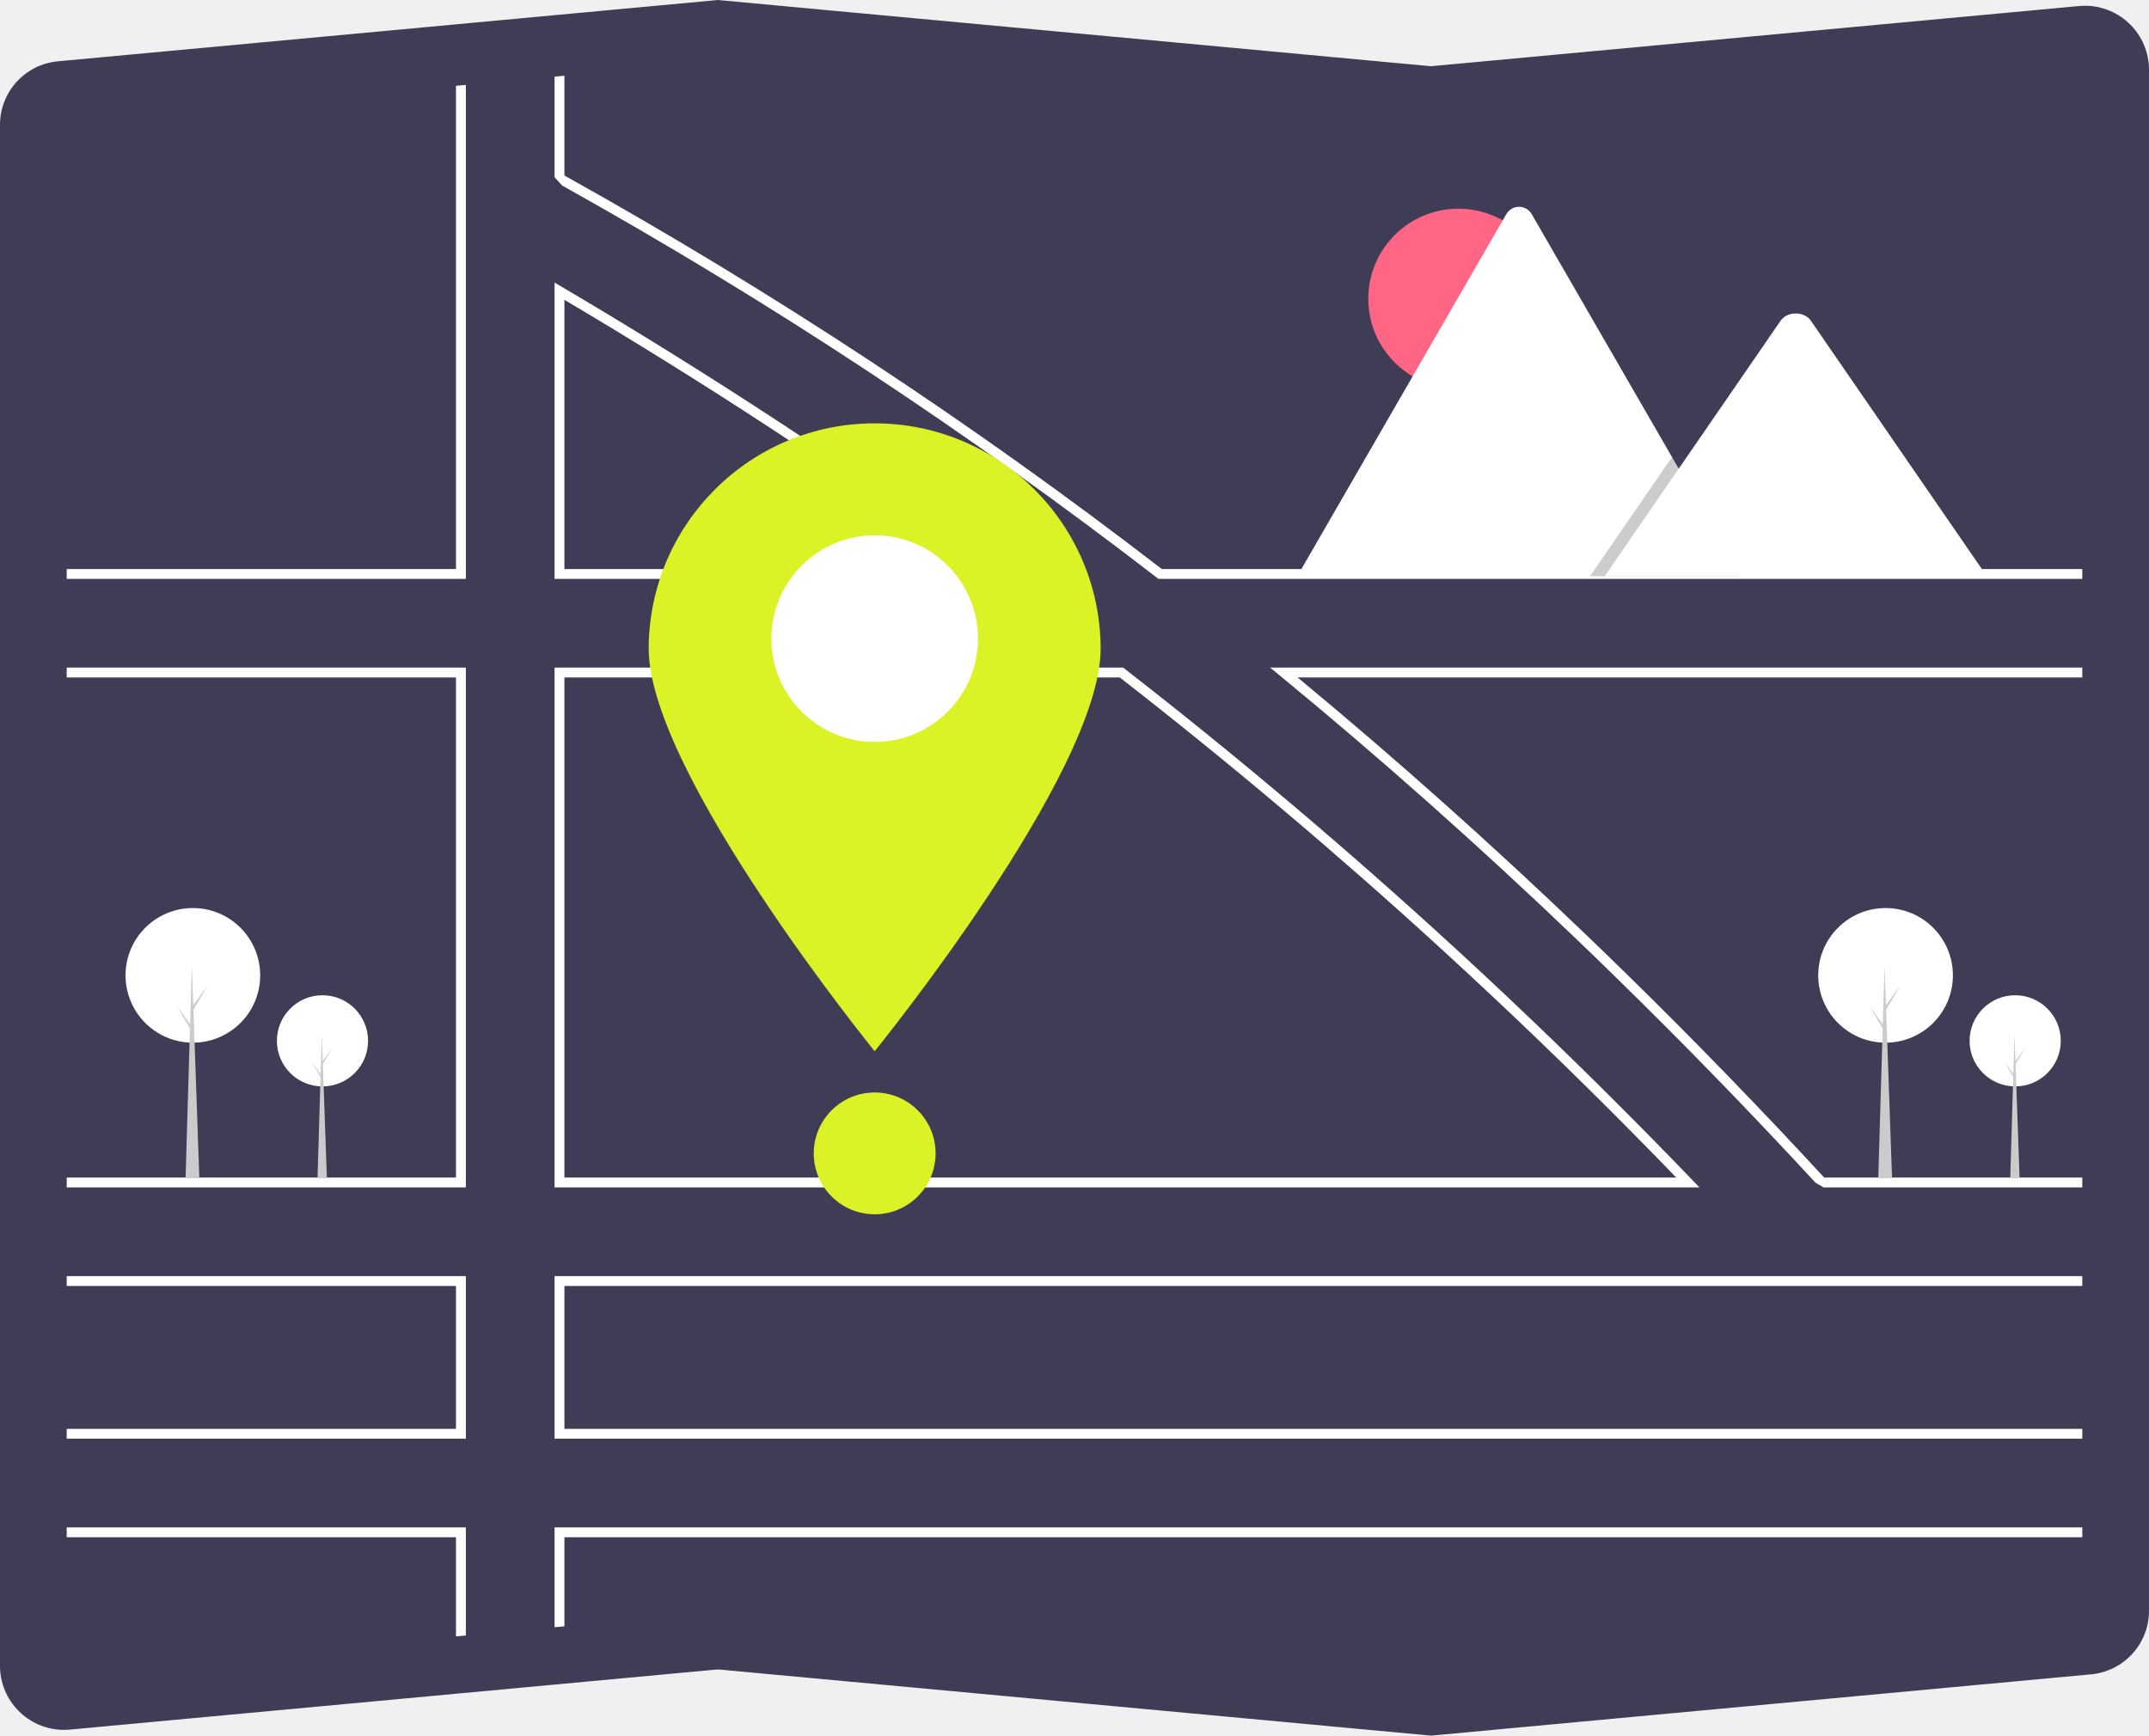
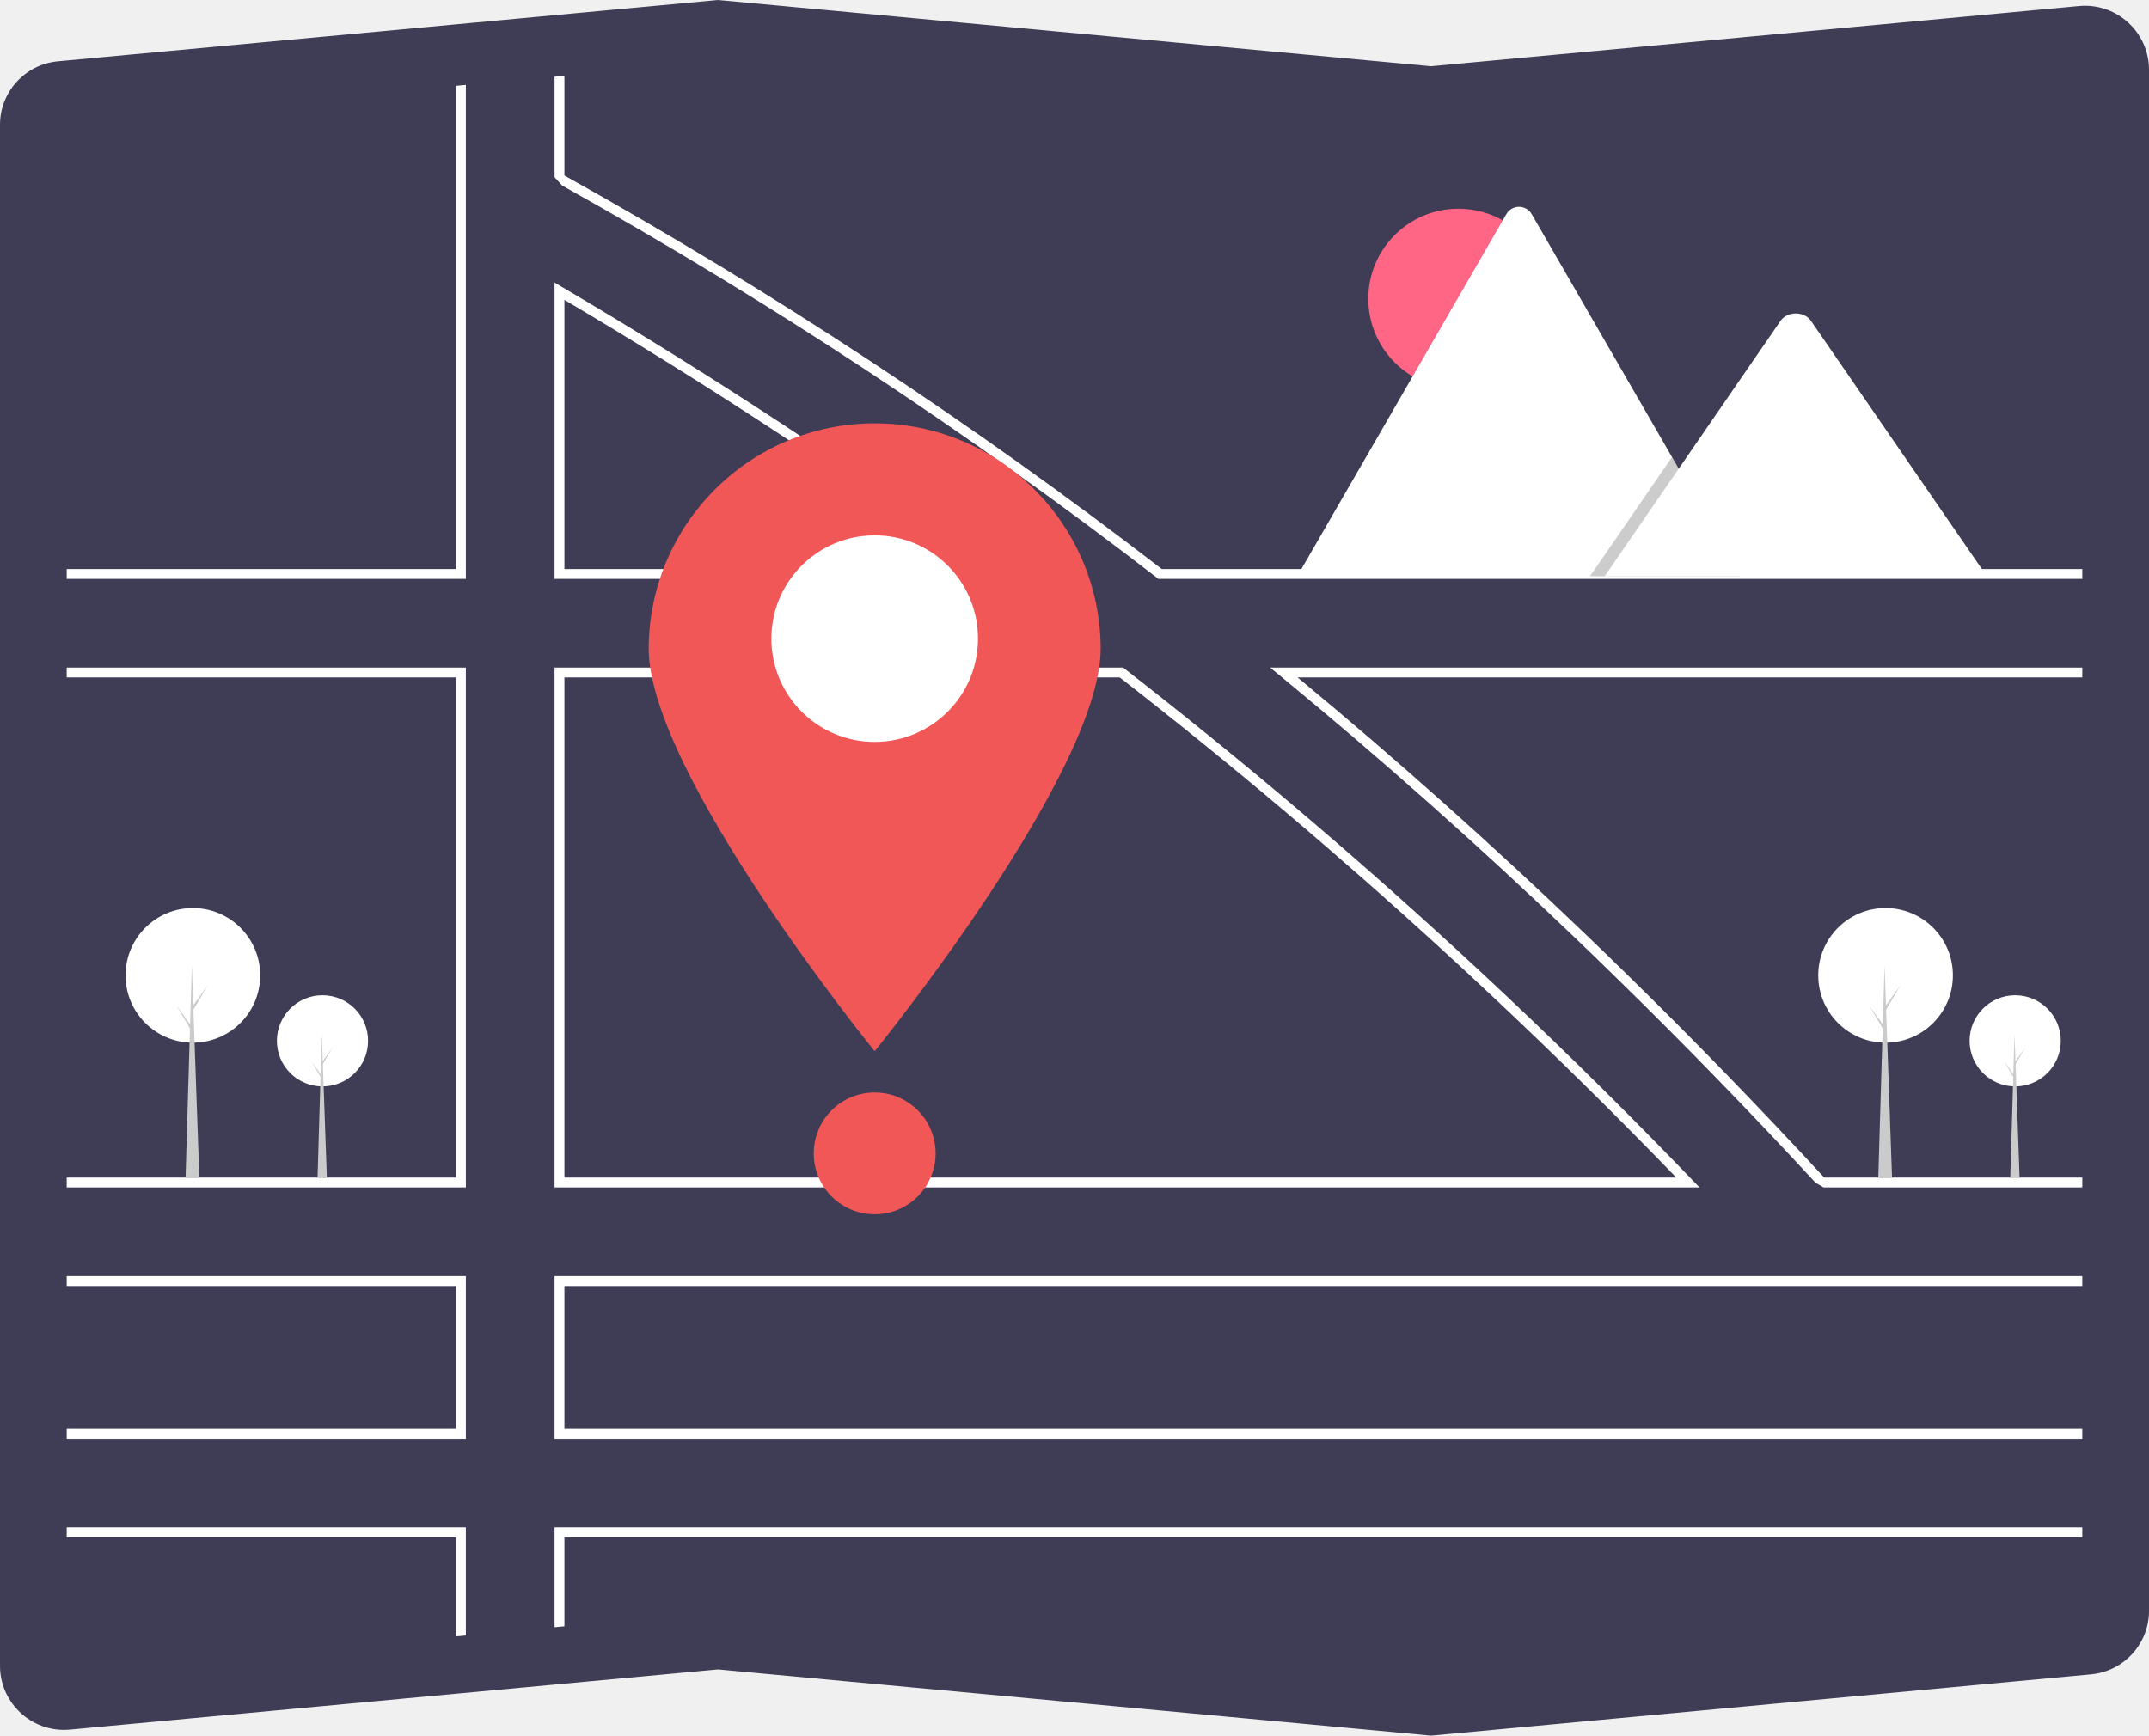
<svg xmlns="http://www.w3.org/2000/svg" data-name="Layer 1" width="721.112" height="582.535" viewBox="0 0 721.112 582.535">
  <path d="M719.635,741.267l-.153-.015L480.366,719.04,262.93,739.239a21.498,21.498,0,0,1-23.394-19.417q-.092-.991-.092-1.988V200.707a21.402,21.402,0,0,1,19.509-21.405l221.413-20.568.153.015,239.115,22.212L937.07,160.761a21.498,21.498,0,0,1,23.394,19.417q.092.991.092,1.988V699.293a21.402,21.402,0,0,1-19.509,21.406Z" transform="translate(-239.4438 -158.7327)" fill="#3f3d56" />
  <path d="M572.764,350.044c-46.286-33.71-94.987-65.676-144.738-95.004l-2.497-1.472v99.469H576.874Zm-143.928-.314V259.365c47.329,27.997,93.673,58.375,137.867,90.365Zm378.18,204.734q-30.027-31.217-61.608-61.013Q736.702,485.228,727.888,477.138q-53.79-49.412-111.119-93.987l-.447-.347H425.529V557.267H809.712Zm-378.18-.504V386.111H615.189q55.279,43,107.564,90.812,9.079,8.297,18.033,16.727,31.304,29.419,61.145,60.31Zm378.18.504q-30.027-31.217-61.608-61.013Q736.702,485.228,727.888,477.138q-53.79-49.412-111.119-93.987l-.447-.347H425.529V557.267H809.712Zm-378.18-.504V386.111H615.189q55.279,43,107.564,90.812,9.079,8.297,18.033,16.727,31.304,29.419,61.145,60.31ZM572.764,350.044c-46.286-33.71-94.987-65.676-144.738-95.004l-2.497-1.472v99.469H576.874Zm-143.928-.314V259.365c47.329,27.997,93.673,58.375,137.867,90.365Zm143.928.314c-46.286-33.71-94.987-65.676-144.738-95.004l-2.497-1.472v99.469H576.874Zm-143.928-.314V259.365c47.329,27.997,93.673,58.375,137.867,90.365Zm378.18,204.734q-30.027-31.217-61.608-61.013Q736.702,485.228,727.888,477.138q-53.79-49.412-111.119-93.987l-.447-.347H425.529V557.267H809.712Zm-378.18-.504V386.111H615.189q55.279,43,107.564,90.812,9.079,8.297,18.033,16.727,31.304,29.419,61.145,60.31ZM261.831,587.033v3.307H392.455v47.957H261.831v3.307H395.763V587.033Zm163.698,84.338v33.512l3.307-.306V674.678H938.17v-3.307Zm512.641-81.03V587.033H425.529v54.571H938.17v-3.307H428.836V590.34Zm-308.866-240.611A1613.796,1613.796,0,0,0,428.836,217.642v-33.487l-3.307.306v33.746l2.547,2.8A1610.486,1610.486,0,0,1,627.732,352.69l.447.347H938.17v-3.307Zm-236.849,0H261.831v3.307H395.763V187.223l-3.307.306ZM938.17,382.803H665.652l3.564,2.927q50.329,41.412,98.832,87.844,6.896,6.598,13.742,13.304,34.082,33.301,66.834,68.777l2.727,1.612h86.82v-3.307H851.558q-32.396-35.124-66.197-68.214-6.759-6.623-13.568-13.155-47.453-45.53-96.931-86.479H938.17ZM261.831,671.371V674.678H392.455v33.272l3.307-.306V671.371Zm0-288.567v3.307H392.455V553.959H261.831v3.307H395.763V382.803Zm310.933-32.759c-46.286-33.71-94.987-65.676-144.738-95.004l-2.497-1.472v99.469H576.874Zm-143.928-.314V259.365c47.329,27.997,93.673,58.375,137.867,90.365Zm378.18,204.734q-30.027-31.217-61.608-61.013Q736.702,485.228,727.888,477.138q-53.79-49.412-111.119-93.987l-.447-.347H425.529V557.267H809.712Zm-378.18-.504V386.111H615.189q55.279,43,107.564,90.812,9.079,8.297,18.033,16.727,31.304,29.419,61.145,60.31ZM572.764,350.044c-46.286-33.71-94.987-65.676-144.738-95.004l-2.497-1.472v99.469H576.874Zm-143.928-.314V259.365c47.329,27.997,93.673,58.375,137.867,90.365Zm378.18,204.734q-30.027-31.217-61.608-61.013Q736.702,485.228,727.888,477.138q-53.79-49.412-111.119-93.987l-.447-.347H425.529V557.267H809.712Zm-378.18-.504V386.111H615.189q55.279,43,107.564,90.812,9.079,8.297,18.033,16.727,31.304,29.419,61.145,60.31Z" transform="translate(-239.4438 -158.7327)" fill="#fff" />
-   <path d="M608.78,376.378c0,41.881-75.833,135.18-75.833,135.18s-75.833-93.299-75.833-135.18a75.833,75.833,0,0,1,151.665,0Z" transform="translate(-239.4438 -158.7327)" fill="#dbf226" />
+   <path d="M608.78,376.378c0,41.881-75.833,135.18-75.833,135.18s-75.833-93.299-75.833-135.18a75.833,75.833,0,0,1,151.665,0Z" transform="translate(-239.4438 -158.7327)" fill="#f25757" />
  <path d="M567.614,373.081a34.666,34.666,0,1,1-34.666-34.666A34.65,34.65,0,0,1,567.614,373.081Z" transform="translate(-239.4438 -158.7327)" fill="#fff" style="isolation:isolate" />
-   <circle cx="293.503" cy="387.115" r="20.442" fill="#dbf226" />
+   <circle cx="293.503" cy="387.115" r="20.442" fill="#f25757" />
  <circle cx="489.364" cy="100.272" r="30.223" fill="#ff6584" />
  <path d="M823.584,352.142H675.318a3.024,3.024,0,0,1-.554-.044l70.123-121.463a4.91,4.91,0,0,1,8.547,0l47.061,81.511,2.255,3.9Z" transform="translate(-239.4438 -158.7327)" fill="#fff" />
  <polygon points="584.141 193.409 533.519 193.409 558.369 157.313 560.157 154.713 561.052 153.413 563.306 157.313 584.141 193.409" opacity="0.2" style="isolation:isolate" />
  <path d="M906.138,352.142H777.9l24.85-36.096,1.788-2.6,32.382-47.039c2.123-3.083,7.23-3.275,9.726-.581a5.853,5.853,0,0,1,.466.581Z" transform="translate(-239.4438 -158.7327)" fill="#fff" />
  <circle cx="676.21" cy="349.335" r="15.296" fill="#fff" />
  <polygon points="677.685 395.409 674.552 395.409 675.98 347.031 677.685 395.409" fill="#cbcbcb" />
  <polygon points="676.256 356.2 679.62 351.546 676.21 357.352 675.842 356.707 676.256 356.2" fill="#cbcbcb" />
  <polygon points="675.888 360.899 672.524 356.246 675.934 362.051 676.302 361.406 675.888 360.899" fill="#cbcbcb" />
  <circle cx="632.716" cy="327.362" r="22.592" fill="#fff" />
  <polygon points="634.893 395.409 630.266 395.409 632.376 323.959 634.893 395.409" fill="#cbcbcb" />
  <polygon points="632.784 337.5 637.751 330.628 632.716 339.202 632.172 338.249 632.784 337.5" fill="#cbcbcb" />
  <polygon points="632.24 344.441 627.272 337.569 632.308 346.142 632.852 345.19 632.24 344.441" fill="#cbcbcb" />
  <circle cx="108.21" cy="349.335" r="15.296" fill="#fff" />
  <polygon points="109.685 395.409 106.552 395.409 107.98 347.031 109.685 395.409" fill="#cbcbcb" />
  <polygon points="108.256 356.2 111.62 351.546 108.21 357.352 107.842 356.707 108.256 356.2" fill="#cbcbcb" />
  <polygon points="107.888 360.899 104.524 356.246 107.934 362.051 108.302 361.406 107.888 360.899" fill="#cbcbcb" />
  <circle cx="64.716" cy="327.362" r="22.592" fill="#fff" />
  <polygon points="66.893 395.409 62.266 395.409 64.376 323.959 66.893 395.409" fill="#cbcbcb" />
  <polygon points="64.784 337.5 69.751 330.628 64.716 339.202 64.172 338.249 64.784 337.5" fill="#cbcbcb" />
  <polygon points="64.24 344.441 59.272 337.569 64.308 346.142 64.852 345.19 64.24 344.441" fill="#cbcbcb" />
</svg>
